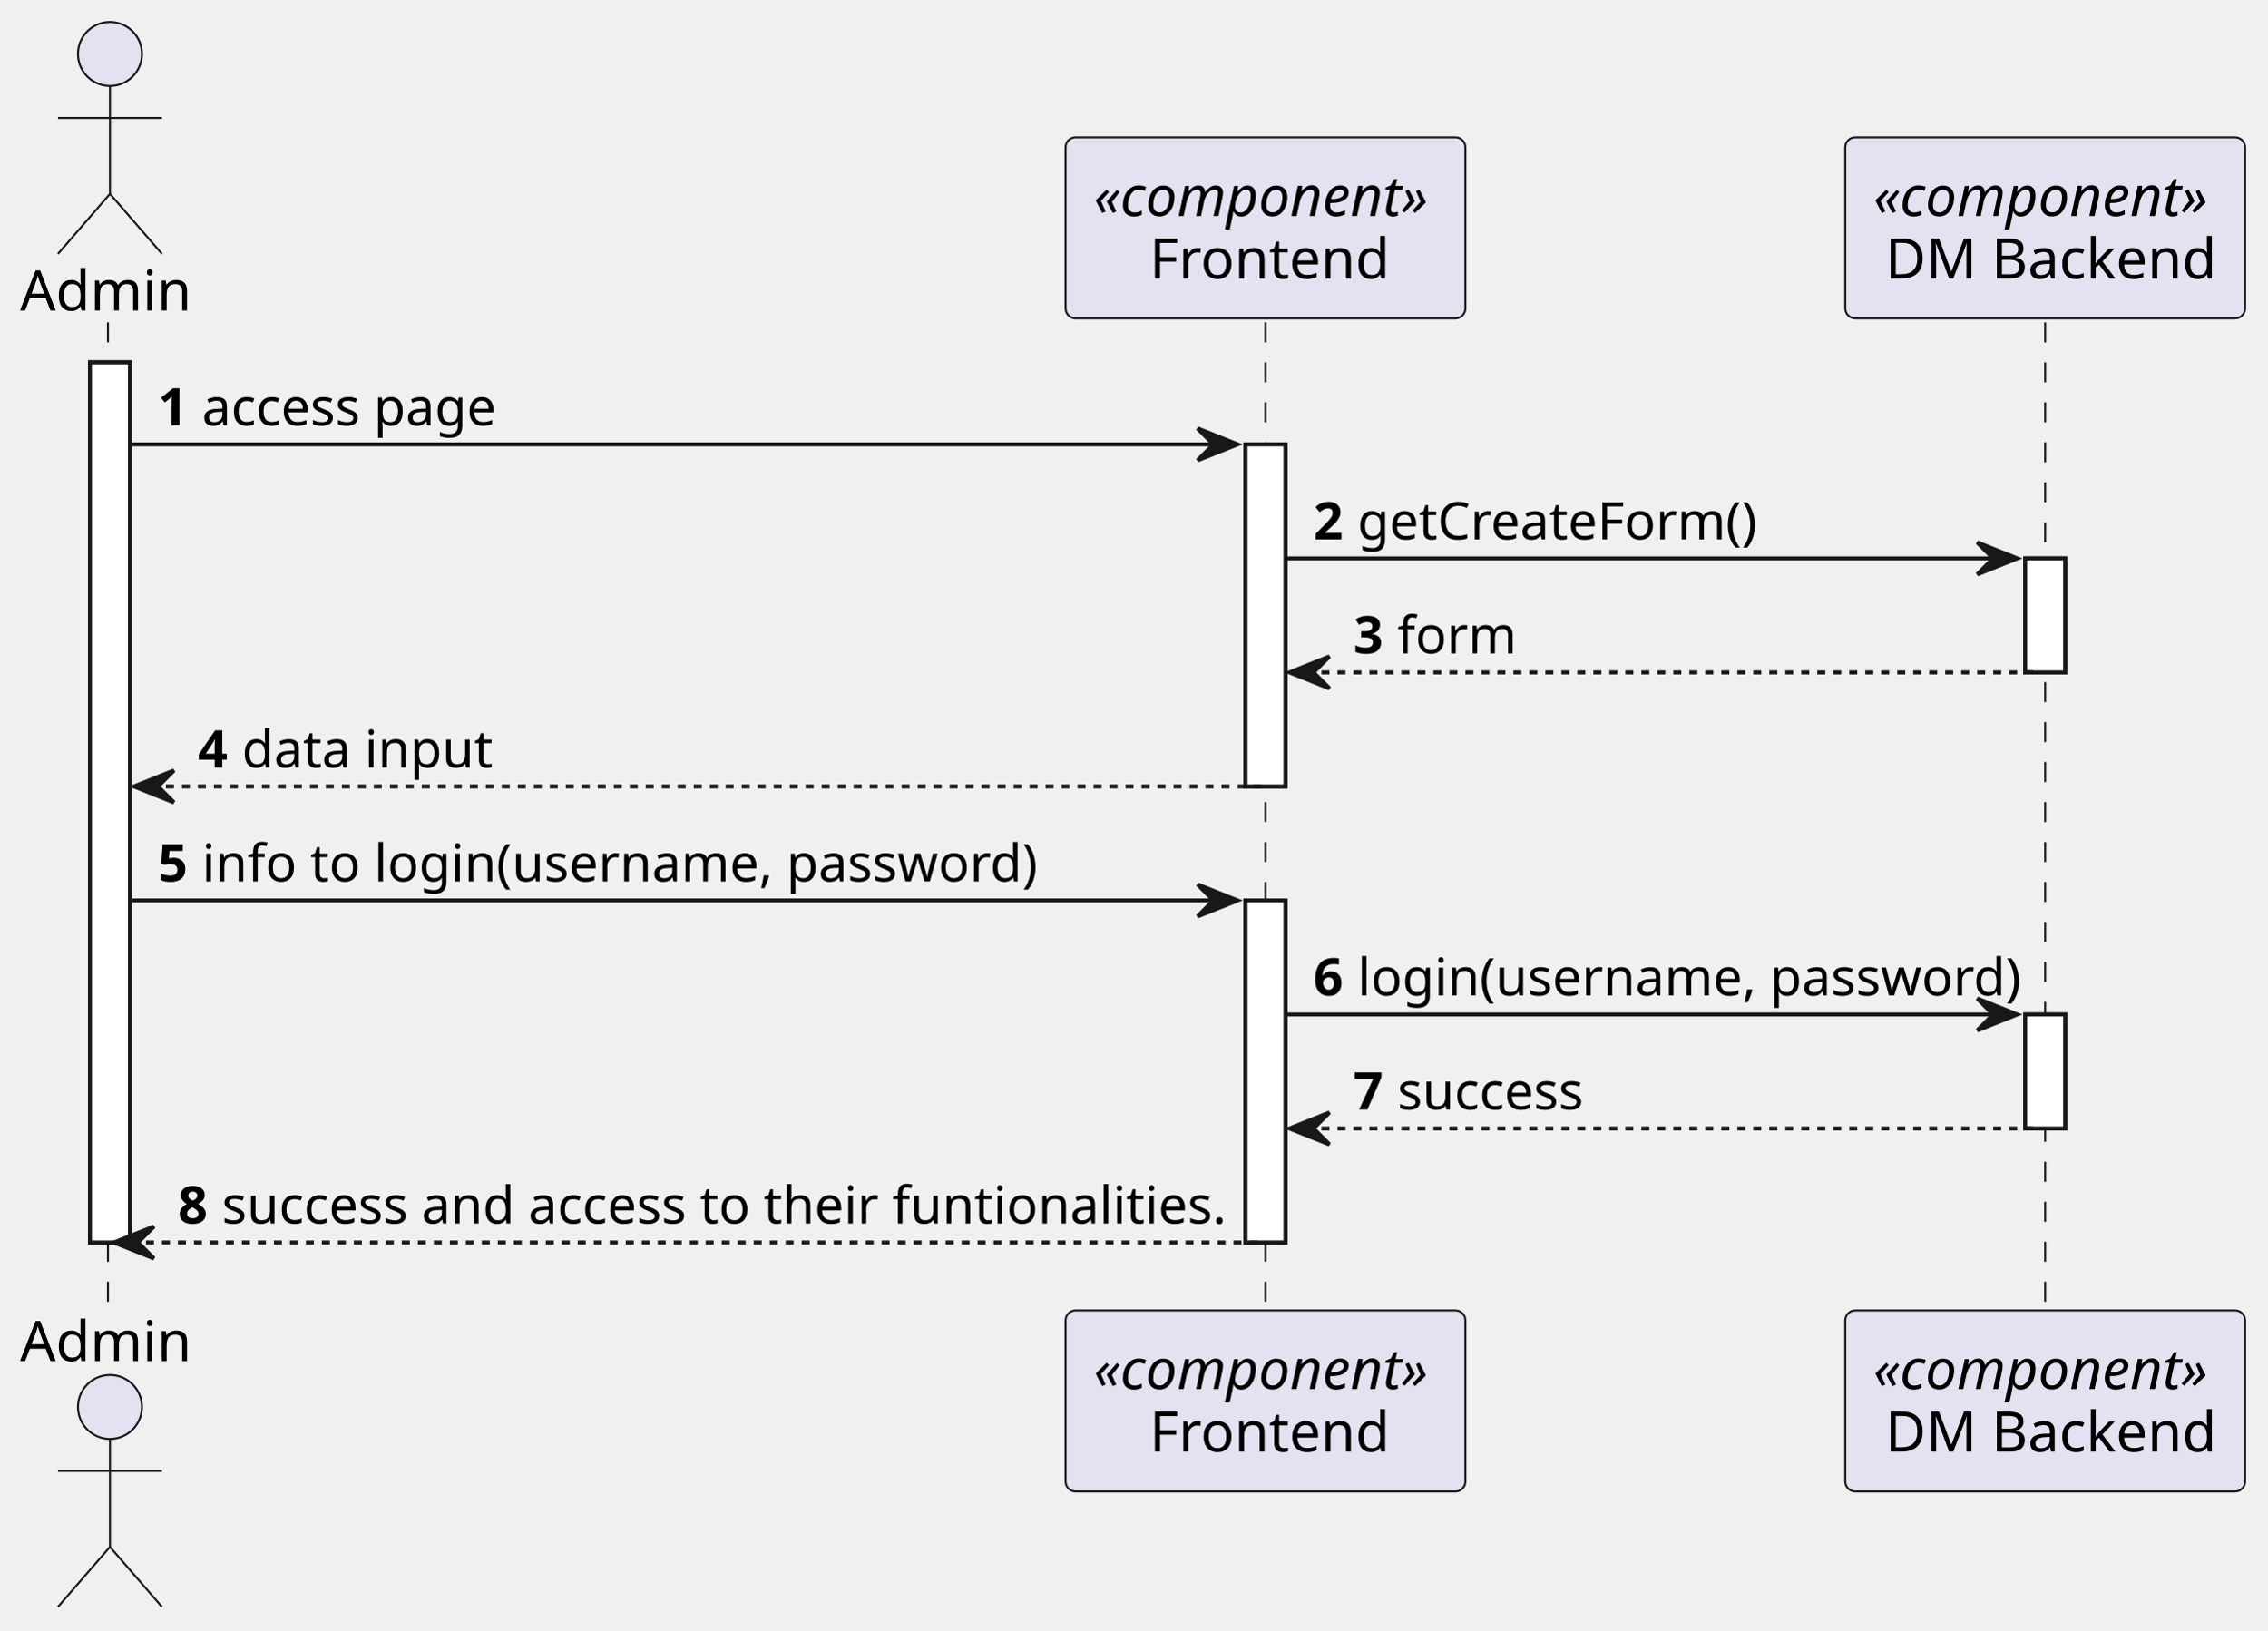
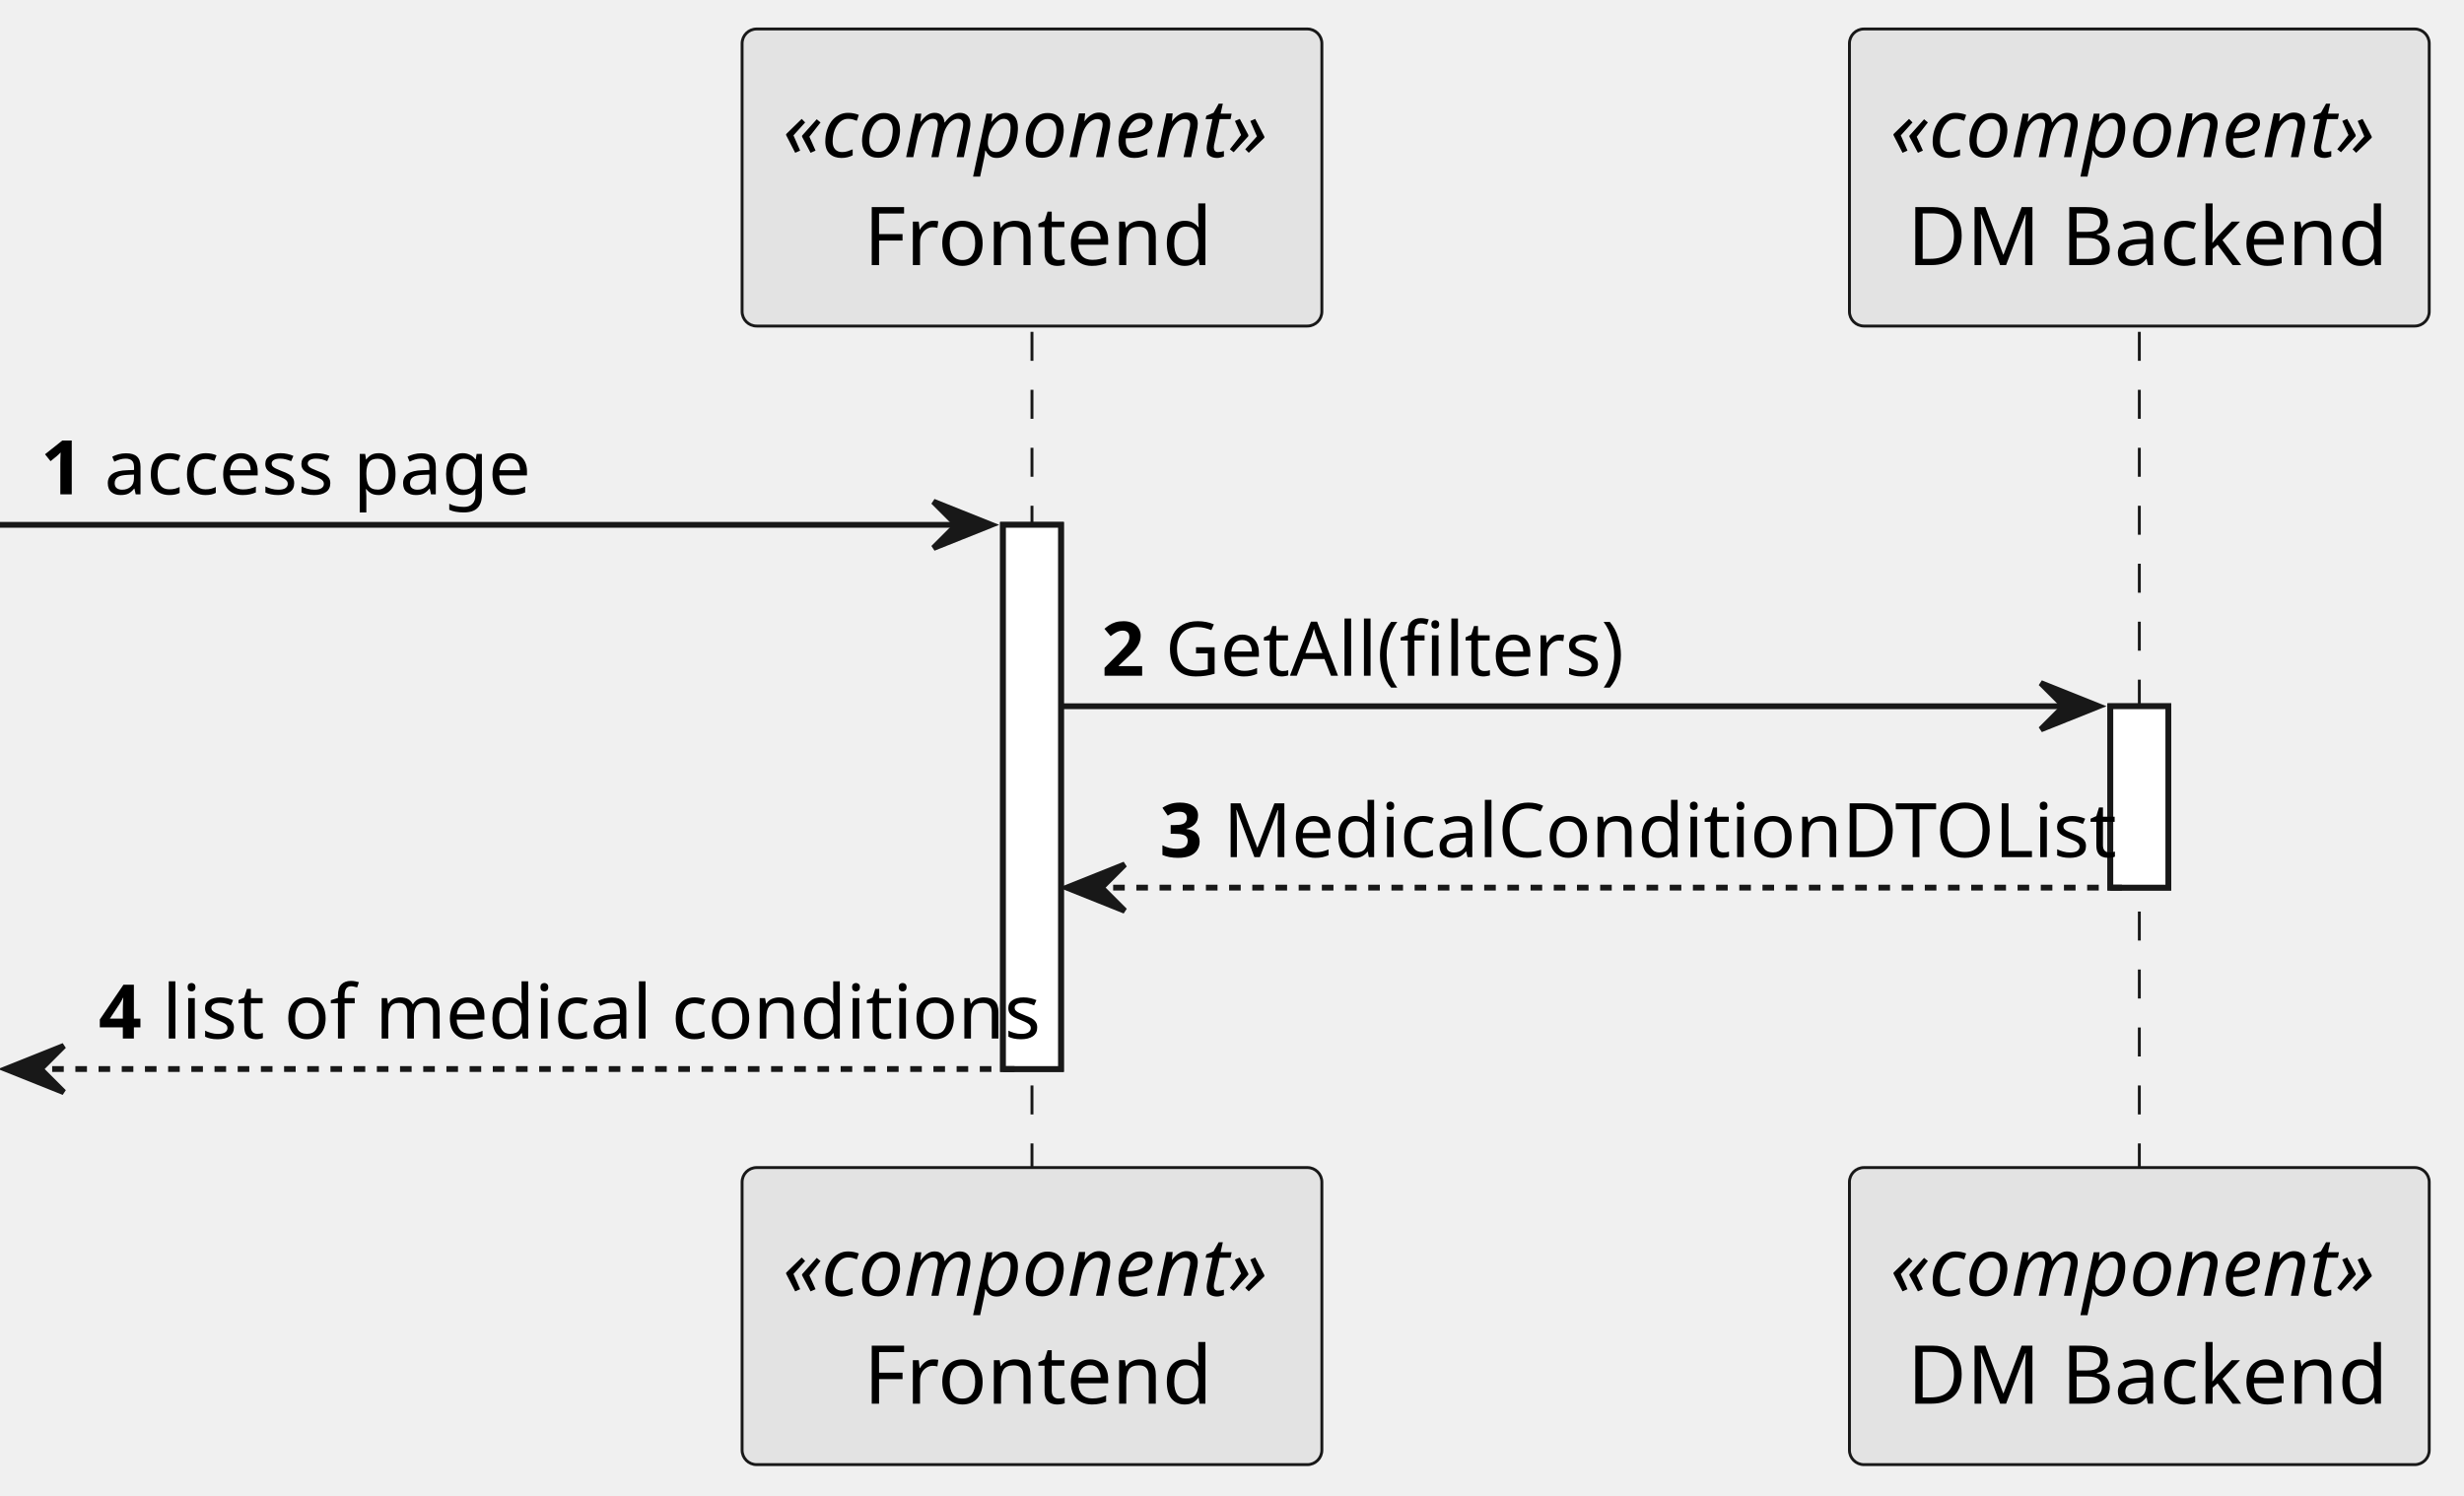
- <svg xmlns="http://www.w3.org/2000/svg" contentStyleType="text/css" height="408px" preserveAspectRatio="none" style="width:567px;height:408px;background:#FFFFFF;" version="1.1" viewBox="0 0 567 408" width="567px" zoomAndPan="magnify">
+ <svg xmlns="http://www.w3.org/2000/svg" contentStyleType="text/css" height="258px" preserveAspectRatio="none" style="width:425px;height:258px;background:#FFFFFF;" version="1.1" viewBox="0 0 425 258" width="425px" zoomAndPan="magnify">
  <defs />
  <g>
-     <rect fill="#FFFFFF" height="220.188" style="stroke:#181818;stroke-width:1.0;" width="10" x="22.5" y="90.641" />
-     <rect fill="#FFFFFF" height="85.57" style="stroke:#181818;stroke-width:1.0;" width="10" x="311.5" y="111.164" />
-     <rect fill="#FFFFFF" height="85.57" style="stroke:#181818;stroke-width:1.0;" width="10" x="311.5" y="225.258" />
-     <rect fill="#FFFFFF" height="28.523" style="stroke:#181818;stroke-width:1.0;" width="10" x="506.5" y="139.688" />
-     <rect fill="#FFFFFF" height="28.523" style="stroke:#181818;stroke-width:1.0;" width="10" x="506.5" y="253.781" />
-     <line style="stroke:#181818;stroke-width:0.5;stroke-dasharray:5.0,5.0;" x1="27" x2="27" y1="80.641" y2="328.828" />
-     <line style="stroke:#181818;stroke-width:0.5;stroke-dasharray:5.0,5.0;" x1="316.5" x2="316.5" y1="80.641" y2="328.828" />
-     <line style="stroke:#181818;stroke-width:0.5;stroke-dasharray:5.0,5.0;" x1="511.5" x2="511.5" y1="80.641" y2="328.828" />
-     <text fill="#000000" font-family="sans-serif" font-size="14" lengthAdjust="spacing" textLength="39" x="5" y="77.674">Admin</text>
-     <ellipse cx="27.5" cy="13.5" fill="#E2E2F0" rx="8" ry="8" style="stroke:#181818;stroke-width:0.5;" />
-     <path d="M27.5,21.5 L27.5,48.5 M14.5,29.5 L40.5,29.5 M27.5,48.5 L14.5,63.5 M27.5,48.5 L40.5,63.5 " fill="none" style="stroke:#181818;stroke-width:0.5;" />
-     <text fill="#000000" font-family="sans-serif" font-size="14" lengthAdjust="spacing" textLength="39" x="5" y="340.502">Admin</text>
-     <ellipse cx="27.5" cy="351.969" fill="#E2E2F0" rx="8" ry="8" style="stroke:#181818;stroke-width:0.5;" />
-     <path d="M27.5,359.969 L27.5,386.969 M14.5,367.969 L40.5,367.969 M27.5,386.969 L14.5,401.969 M27.5,386.969 L40.5,401.969 " fill="none" style="stroke:#181818;stroke-width:0.5;" />
-     <rect fill="#E2E2F0" height="45.281" rx="2.5" ry="2.5" style="stroke:#181818;stroke-width:0.5;" width="100" x="266.5" y="34.359" />
-     <text fill="#000000" font-family="sans-serif" font-size="14" font-style="italic" lengthAdjust="spacing" textLength="86" x="273.5" y="54.033">«component»</text>
-     <text fill="#000000" font-family="sans-serif" font-size="14" lengthAdjust="spacing" textLength="58" x="287.5" y="69.674">Frontend</text>
-     <rect fill="#E2E2F0" height="45.281" rx="2.5" ry="2.5" style="stroke:#181818;stroke-width:0.5;" width="100" x="266.5" y="327.828" />
-     <text fill="#000000" font-family="sans-serif" font-size="14" font-style="italic" lengthAdjust="spacing" textLength="86" x="273.5" y="347.502">«component»</text>
-     <text fill="#000000" font-family="sans-serif" font-size="14" lengthAdjust="spacing" textLength="58" x="287.5" y="363.143">Frontend</text>
-     <rect fill="#E2E2F0" height="45.281" rx="2.5" ry="2.5" style="stroke:#181818;stroke-width:0.5;" width="100" x="461.5" y="34.359" />
-     <text fill="#000000" font-family="sans-serif" font-size="14" font-style="italic" lengthAdjust="spacing" textLength="86" x="468.5" y="54.033">«component»</text>
-     <text fill="#000000" font-family="sans-serif" font-size="14" lengthAdjust="spacing" textLength="80" x="471.5" y="69.674">DM Backend</text>
-     <rect fill="#E2E2F0" height="45.281" rx="2.5" ry="2.5" style="stroke:#181818;stroke-width:0.5;" width="100" x="461.5" y="327.828" />
-     <text fill="#000000" font-family="sans-serif" font-size="14" font-style="italic" lengthAdjust="spacing" textLength="86" x="468.5" y="347.502">«component»</text>
-     <text fill="#000000" font-family="sans-serif" font-size="14" lengthAdjust="spacing" textLength="80" x="471.5" y="363.143">DM Backend</text>
-     <rect fill="#FFFFFF" height="220.188" style="stroke:#181818;stroke-width:1.0;" width="10" x="22.5" y="90.641" />
-     <rect fill="#FFFFFF" height="85.57" style="stroke:#181818;stroke-width:1.0;" width="10" x="311.5" y="111.164" />
-     <rect fill="#FFFFFF" height="85.57" style="stroke:#181818;stroke-width:1.0;" width="10" x="311.5" y="225.258" />
-     <rect fill="#FFFFFF" height="28.523" style="stroke:#181818;stroke-width:1.0;" width="10" x="506.5" y="139.688" />
-     <rect fill="#FFFFFF" height="28.523" style="stroke:#181818;stroke-width:1.0;" width="10" x="506.5" y="253.781" />
-     <polygon fill="#181818" points="299.5,107.164,309.5,111.164,299.5,115.164,303.5,111.164" style="stroke:#181818;stroke-width:1.0;" />
-     <line style="stroke:#181818;stroke-width:1.0;" x1="32.5" x2="305.5" y1="111.164" y2="111.164" />
-     <text fill="#000000" font-family="sans-serif" font-size="13" font-weight="bold" lengthAdjust="spacing" textLength="7" x="39.5" y="106.409">1</text>
-     <text fill="#000000" font-family="sans-serif" font-size="13" lengthAdjust="spacing" textLength="74" x="50.5" y="106.409">access page</text>
-     <polygon fill="#181818" points="494.5,135.688,504.5,139.688,494.5,143.688,498.5,139.688" style="stroke:#181818;stroke-width:1.0;" />
-     <line style="stroke:#181818;stroke-width:1.0;" x1="321.5" x2="500.5" y1="139.688" y2="139.688" />
-     <text fill="#000000" font-family="sans-serif" font-size="13" font-weight="bold" lengthAdjust="spacing" textLength="7" x="328.5" y="134.933">2</text>
-     <text fill="#000000" font-family="sans-serif" font-size="13" lengthAdjust="spacing" textLength="94" x="339.5" y="134.933">getCreateForm()</text>
-     <polygon fill="#181818" points="332.5,164.211,322.5,168.211,332.5,172.211,328.5,168.211" style="stroke:#181818;stroke-width:1.0;" />
-     <line style="stroke:#181818;stroke-width:1.0;stroke-dasharray:2.0,2.0;" x1="326.5" x2="510.5" y1="168.211" y2="168.211" />
-     <text fill="#000000" font-family="sans-serif" font-size="13" font-weight="bold" lengthAdjust="spacing" textLength="7" x="338.5" y="163.456">3</text>
-     <text fill="#000000" font-family="sans-serif" font-size="13" lengthAdjust="spacing" textLength="25" x="349.5" y="163.456">form</text>
-     <polygon fill="#181818" points="43.5,192.734,33.5,196.734,43.5,200.734,39.5,196.734" style="stroke:#181818;stroke-width:1.0;" />
-     <line style="stroke:#181818;stroke-width:1.0;stroke-dasharray:2.0,2.0;" x1="37.5" x2="315.5" y1="196.734" y2="196.734" />
-     <text fill="#000000" font-family="sans-serif" font-size="13" font-weight="bold" lengthAdjust="spacing" textLength="7" x="49.5" y="191.98">4</text>
-     <text fill="#000000" font-family="sans-serif" font-size="13" lengthAdjust="spacing" textLength="57" x="60.5" y="191.98">data input</text>
-     <polygon fill="#181818" points="299.5,221.258,309.5,225.258,299.5,229.258,303.5,225.258" style="stroke:#181818;stroke-width:1.0;" />
-     <line style="stroke:#181818;stroke-width:1.0;" x1="32.5" x2="305.5" y1="225.258" y2="225.258" />
-     <text fill="#000000" font-family="sans-serif" font-size="13" font-weight="bold" lengthAdjust="spacing" textLength="7" x="39.5" y="220.503">5</text>
-     <text fill="#000000" font-family="sans-serif" font-size="13" lengthAdjust="spacing" textLength="194" x="50.5" y="220.503">info to login(username, password)</text>
-     <polygon fill="#181818" points="494.5,249.781,504.5,253.781,494.5,257.781,498.5,253.781" style="stroke:#181818;stroke-width:1.0;" />
-     <line style="stroke:#181818;stroke-width:1.0;" x1="321.5" x2="500.5" y1="253.781" y2="253.781" />
-     <text fill="#000000" font-family="sans-serif" font-size="13" font-weight="bold" lengthAdjust="spacing" textLength="7" x="328.5" y="249.026">6</text>
-     <text fill="#000000" font-family="sans-serif" font-size="13" lengthAdjust="spacing" textLength="155" x="339.5" y="249.026">login(username, password)</text>
-     <polygon fill="#181818" points="332.5,278.305,322.5,282.305,332.5,286.305,328.5,282.305" style="stroke:#181818;stroke-width:1.0;" />
-     <line style="stroke:#181818;stroke-width:1.0;stroke-dasharray:2.0,2.0;" x1="326.5" x2="510.5" y1="282.305" y2="282.305" />
-     <text fill="#000000" font-family="sans-serif" font-size="13" font-weight="bold" lengthAdjust="spacing" textLength="7" x="338.5" y="277.55">7</text>
-     <text fill="#000000" font-family="sans-serif" font-size="13" lengthAdjust="spacing" textLength="49" x="349.5" y="277.55">success</text>
-     <polygon fill="#181818" points="38.5,306.828,28.5,310.828,38.5,314.828,34.5,310.828" style="stroke:#181818;stroke-width:1.0;" />
-     <line style="stroke:#181818;stroke-width:1.0;stroke-dasharray:2.0,2.0;" x1="32.5" x2="315.5" y1="310.828" y2="310.828" />
-     <text fill="#000000" font-family="sans-serif" font-size="13" font-weight="bold" lengthAdjust="spacing" textLength="7" x="44.5" y="306.073">8</text>
-     <text fill="#000000" font-family="sans-serif" font-size="13" lengthAdjust="spacing" textLength="244" x="55.5" y="306.073">success and access to their funtionalities.</text>
+     <rect fill="#FFFFFF" height="93.873" style="stroke:#181818;stroke-width:1.0;" width="10" x="173" y="90.533" />
+     <rect fill="#FFFFFF" height="31.291" style="stroke:#181818;stroke-width:1.0;" width="10" x="364" y="121.824" />
+     <line style="stroke:#181818;stroke-width:0.5;stroke-dasharray:5.0,5.0;" x1="178" x2="178" y1="57.242" y2="202.406" />
+     <line style="stroke:#181818;stroke-width:0.5;stroke-dasharray:5.0,5.0;" x1="369" x2="369" y1="57.242" y2="202.406" />
+     <rect fill="#E3E3E3" height="51.242" rx="2.5" ry="2.5" style="stroke:#181818;stroke-width:0.5;" width="100" x="128" y="5" />
+     <text fill="#000000" font-family="sans-serif" font-size="14" font-style="italic" lengthAdjust="spacing" textLength="86" x="135" y="27.107">«component»</text>
+     <text fill="#000000" font-family="sans-serif" font-size="14" lengthAdjust="spacing" textLength="58" x="149" y="45.728">Frontend</text>
+     <rect fill="#E3E3E3" height="51.242" rx="2.5" ry="2.5" style="stroke:#181818;stroke-width:0.5;" width="100" x="128" y="201.406" />
+     <text fill="#000000" font-family="sans-serif" font-size="14" font-style="italic" lengthAdjust="spacing" textLength="86" x="135" y="223.514">«component»</text>
+     <text fill="#000000" font-family="sans-serif" font-size="14" lengthAdjust="spacing" textLength="58" x="149" y="242.135">Frontend</text>
+     <rect fill="#E3E3E3" height="51.242" rx="2.5" ry="2.5" style="stroke:#181818;stroke-width:0.5;" width="100" x="319" y="5" />
+     <text fill="#000000" font-family="sans-serif" font-size="14" font-style="italic" lengthAdjust="spacing" textLength="86" x="326" y="27.107">«component»</text>
+     <text fill="#000000" font-family="sans-serif" font-size="14" lengthAdjust="spacing" textLength="80" x="329" y="45.728">DM Backend</text>
+     <rect fill="#E3E3E3" height="51.242" rx="2.5" ry="2.5" style="stroke:#181818;stroke-width:0.5;" width="100" x="319" y="201.406" />
+     <text fill="#000000" font-family="sans-serif" font-size="14" font-style="italic" lengthAdjust="spacing" textLength="86" x="326" y="223.514">«component»</text>
+     <text fill="#000000" font-family="sans-serif" font-size="14" lengthAdjust="spacing" textLength="80" x="329" y="242.135">DM Backend</text>
+     <rect fill="#FFFFFF" height="93.873" style="stroke:#181818;stroke-width:1.0;" width="10" x="173" y="90.533" />
+     <rect fill="#FFFFFF" height="31.291" style="stroke:#181818;stroke-width:1.0;" width="10" x="364" y="121.824" />
+     <polygon fill="#181818" points="161,86.533,171,90.533,161,94.533,165,90.533" style="stroke:#181818;stroke-width:1.0;" />
+     <line style="stroke:#181818;stroke-width:1.0;" x1="0" x2="167" y1="90.533" y2="90.533" />
+     <text fill="#000000" font-family="sans-serif" font-size="13" font-weight="bold" lengthAdjust="spacing" textLength="7" x="7" y="85.27">1</text>
+     <text fill="#000000" font-family="sans-serif" font-size="13" lengthAdjust="spacing" textLength="74" x="18" y="85.27">access page</text>
+     <polygon fill="#181818" points="352,117.824,362,121.824,352,125.824,356,121.824" style="stroke:#181818;stroke-width:1.0;" />
+     <line style="stroke:#181818;stroke-width:1.0;" x1="183" x2="358" y1="121.824" y2="121.824" />
+     <text fill="#000000" font-family="sans-serif" font-size="13" font-weight="bold" lengthAdjust="spacing" textLength="7" x="190" y="116.561">2</text>
+     <text fill="#000000" font-family="sans-serif" font-size="13" lengthAdjust="spacing" textLength="75" x="201" y="116.561">GetAll(filters)</text>
+     <polygon fill="#181818" points="194,149.115,184,153.115,194,157.115,190,153.115" style="stroke:#181818;stroke-width:1.0;" />
+     <line style="stroke:#181818;stroke-width:1.0;stroke-dasharray:2.0,2.0;" x1="188" x2="368" y1="153.115" y2="153.115" />
+     <text fill="#000000" font-family="sans-serif" font-size="13" font-weight="bold" lengthAdjust="spacing" textLength="7" x="200" y="147.852">3</text>
+     <text fill="#000000" font-family="sans-serif" font-size="13" lengthAdjust="spacing" textLength="146" x="211" y="147.852">MedicalConditionDTOList</text>
+     <polygon fill="#181818" points="11,180.406,1,184.406,11,188.406,7,184.406" style="stroke:#181818;stroke-width:1.0;" />
+     <line style="stroke:#181818;stroke-width:1.0;stroke-dasharray:2.0,2.0;" x1="5" x2="177" y1="184.406" y2="184.406" />
+     <text fill="#000000" font-family="sans-serif" font-size="13" font-weight="bold" lengthAdjust="spacing" textLength="7" x="17" y="179.144">4</text>
+     <text fill="#000000" font-family="sans-serif" font-size="13" lengthAdjust="spacing" textLength="143" x="28" y="179.144">list of medical conditions</text>
  </g>
</svg>
